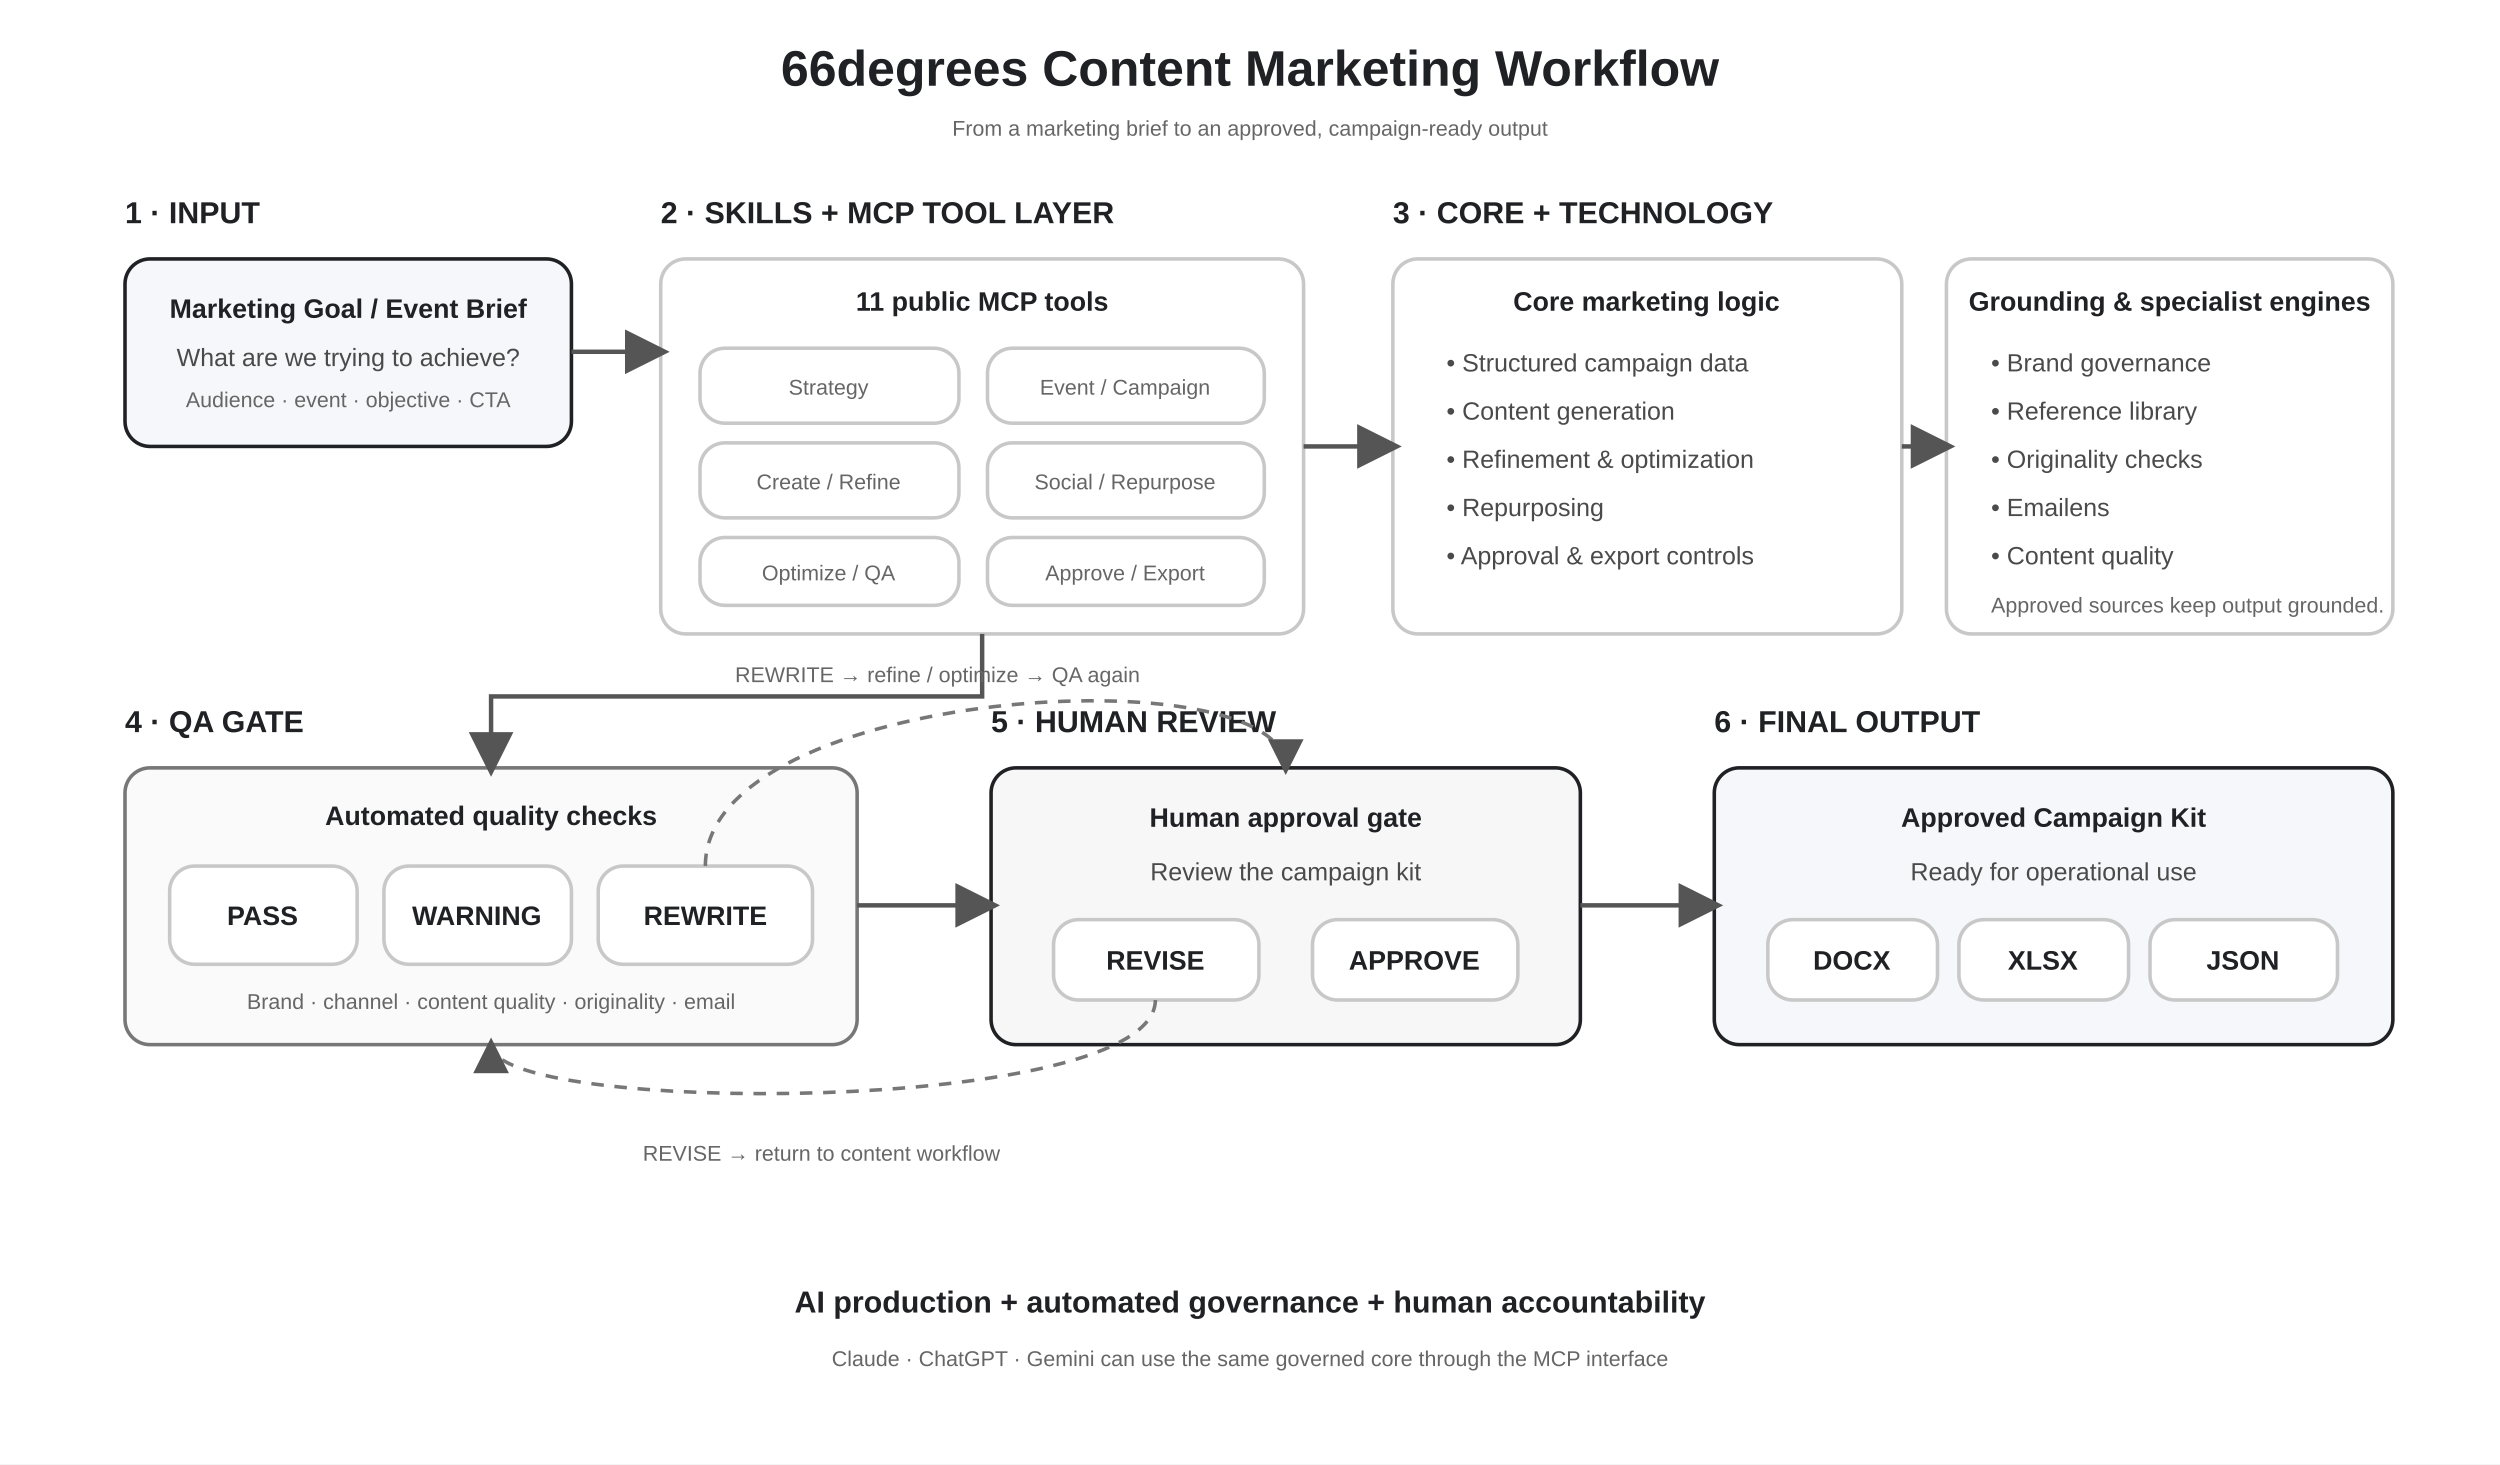
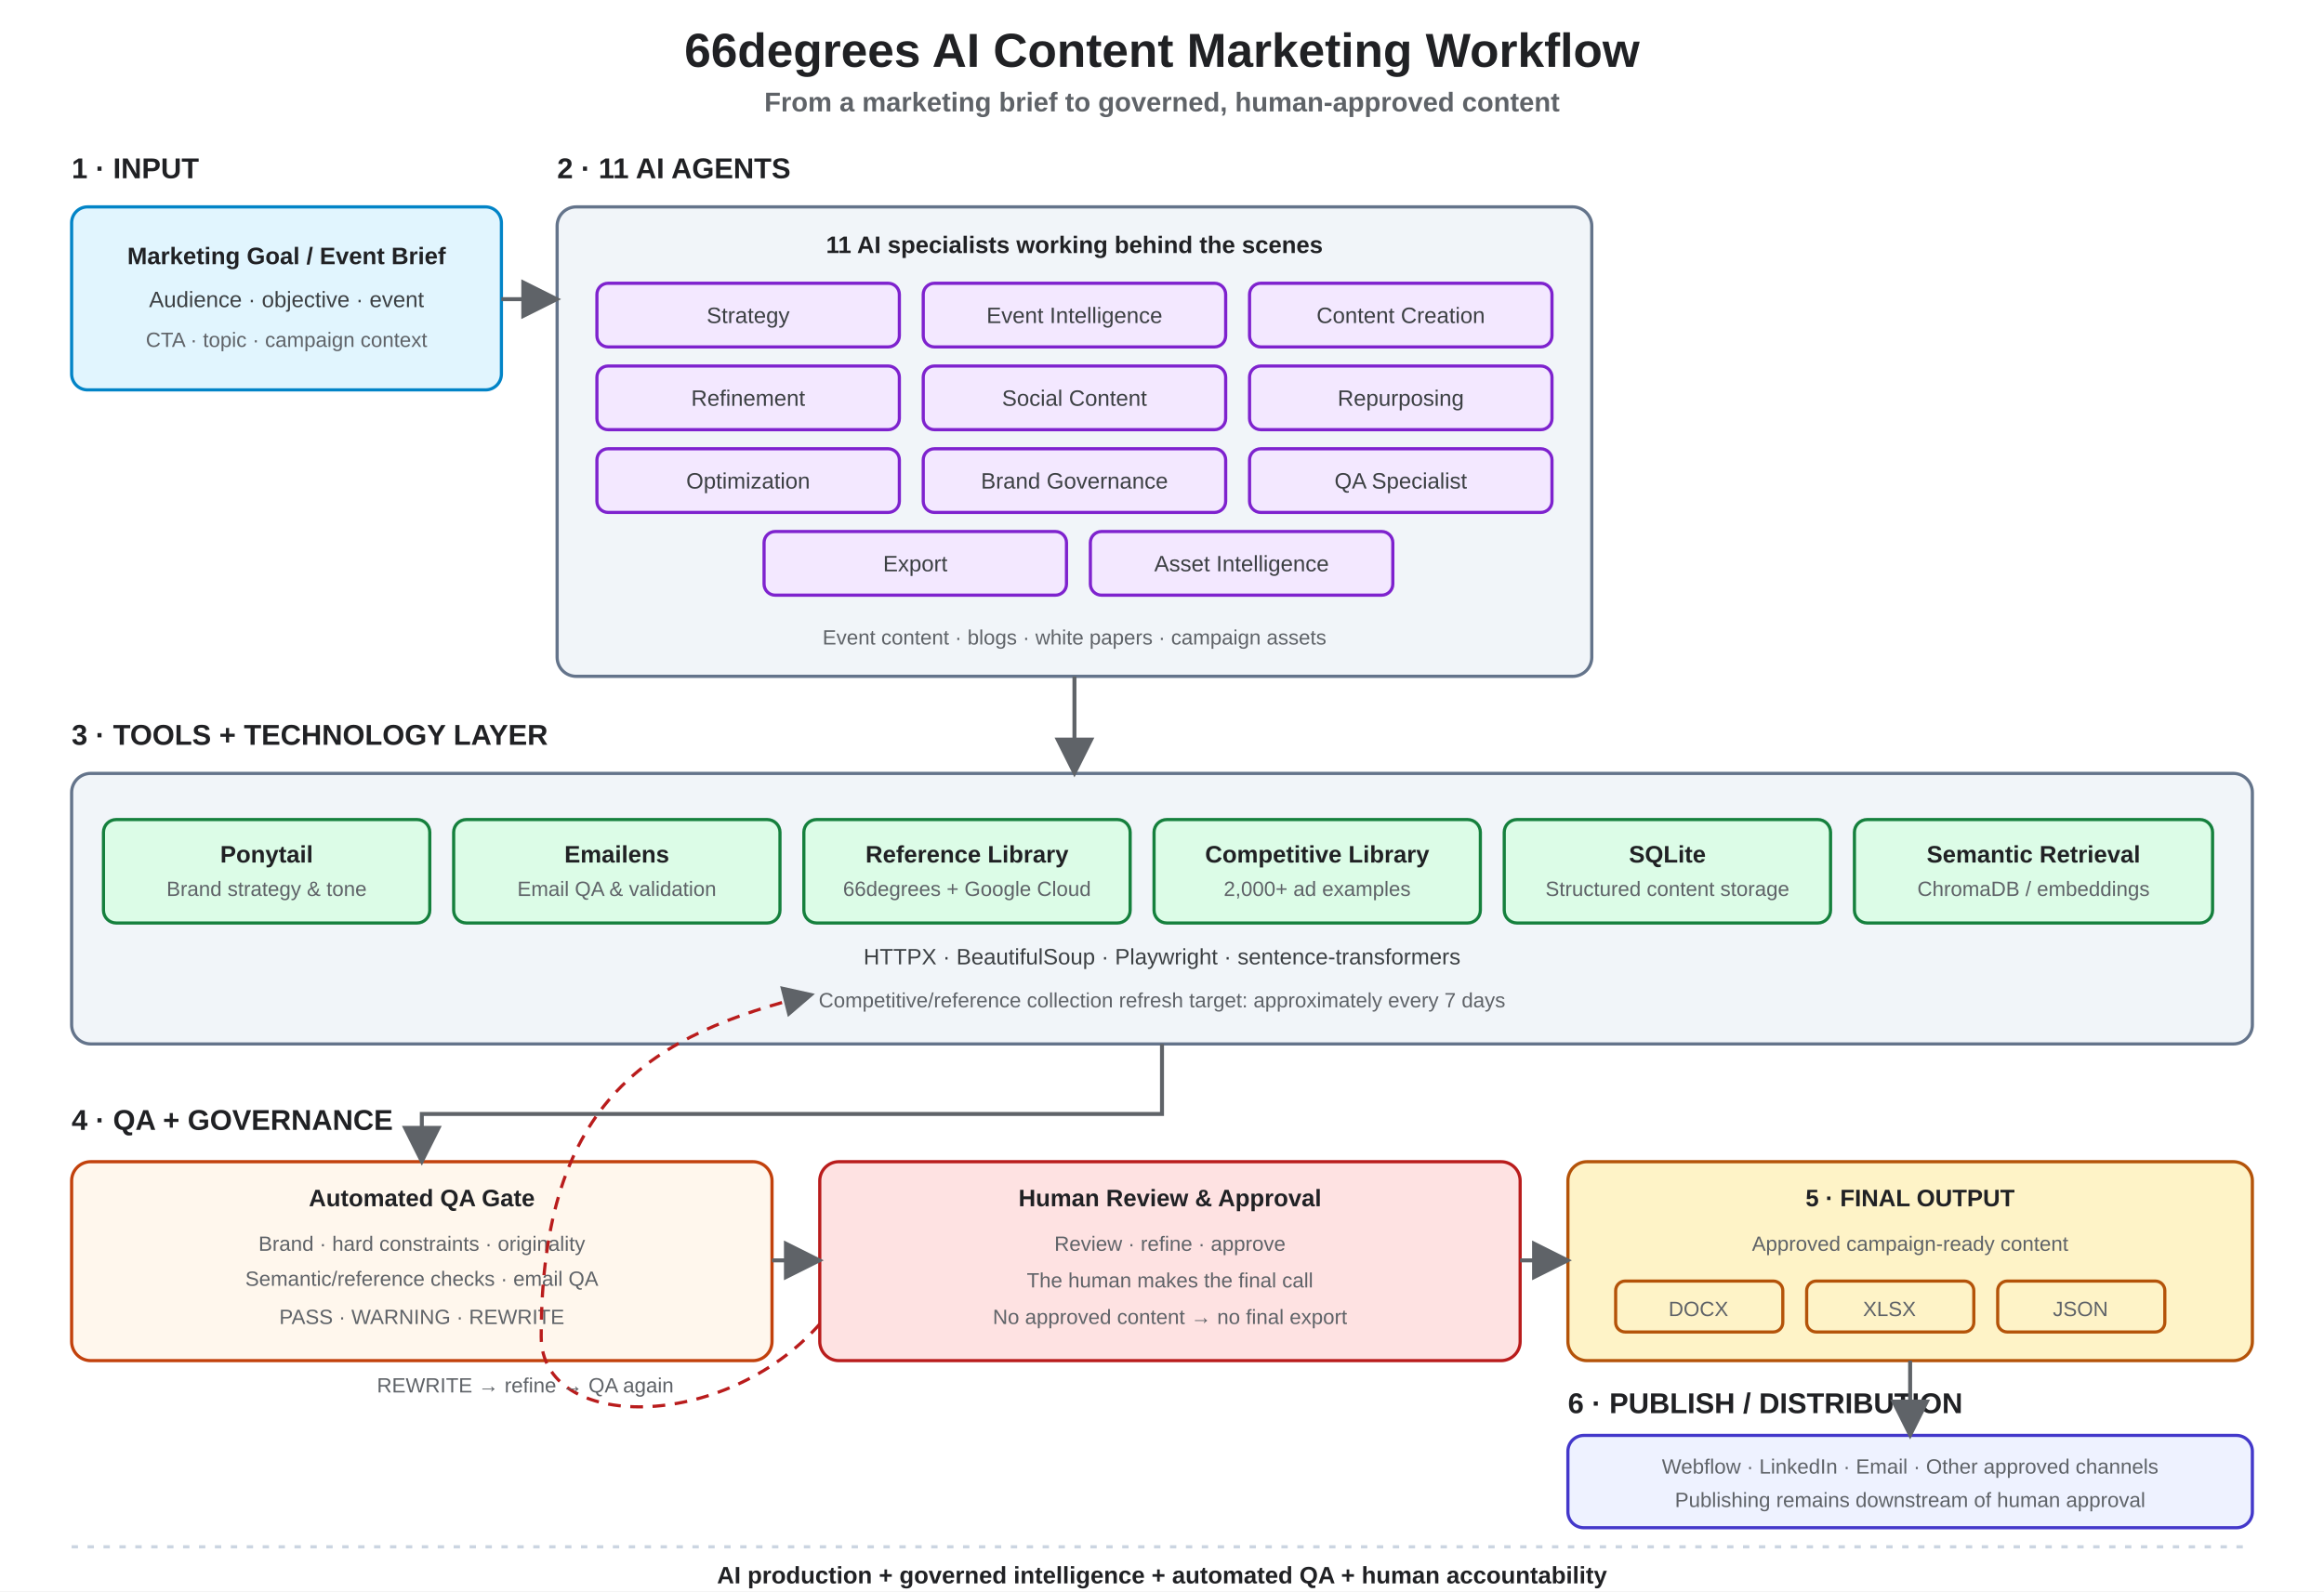
- <svg xmlns="http://www.w3.org/2000/svg" width="1400" height="820" viewBox="0 0 1400 820">
+ <svg xmlns="http://www.w3.org/2000/svg" width="1460" height="1000" viewBox="0 0 1460 1000">
  <defs>
    <style>
-       .title { font: 700 28px Arial, sans-serif; fill: #202124; }
-       .section { font: 700 17px Arial, sans-serif; fill: #202124; }
-       .label { font: 700 15px Arial, sans-serif; fill: #202124; }
-       .text { font: 14px Arial, sans-serif; fill: #4a4a4a; }
-       .small { font: 12px Arial, sans-serif; fill: #666; }
-       .box { fill: #fff; stroke: #c8c8c8; stroke-width: 2; rx: 14; }
-       .primary { fill: #f5f7fa; stroke: #202124; stroke-width: 2; rx: 14; }
-       .qa { fill: #fafafa; stroke: #777; stroke-width: 2; rx: 14; }
-       .human { fill: #f7f7f7; stroke: #202124; stroke-width: 2; rx: 14; }
-       .output { fill: #f5f7fa; stroke: #202124; stroke-width: 2; rx: 14; }
-       .arrow { stroke: #555; stroke-width: 2.5; fill: none; marker-end: url(#arrow); }
-       .loop { stroke: #777; stroke-width: 2; fill: none; stroke-dasharray: 7 6; marker-end: url(#arrow); }
-     </style>
-     <marker id="arrow" markerWidth="10" markerHeight="10" refX="8" refY="5" orient="auto">
-       <path d="M0,0 L10,5 L0,10 Z" fill="#555" />
+ .title{font:700 30px Arial,sans-serif;fill:#202124}.subtitle{font:600 17px Arial,sans-serif;fill:#5f6368}
+ .section{font:700 18px Arial,sans-serif;fill:#202124}.label{font:700 15px Arial,sans-serif;fill:#202124}
+ .text{font:14px Arial,sans-serif;fill:#3c4043}.small{font:13px Arial,sans-serif;fill:#5f6368}
+ .agent{fill:#f3e8ff;stroke:#7e22ce;stroke-width:2}.tool{fill:#dcfce7;stroke:#15803d;stroke-width:2}
+ .qa{fill:#fff7ed;stroke:#c2410c;stroke-width:2}.human{fill:#fee2e2;stroke:#b91c1c;stroke-width:2}
+ .output{fill:#fef3c7;stroke:#b45309;stroke-width:2}.input{fill:#e1f5fe;stroke:#0284c7;stroke-width:2}
+ .core{fill:#f1f5f9;stroke:#64748b;stroke-width:2}.publish{fill:#eef2ff;stroke:#4338ca;stroke-width:2}
+ .arrow{fill:none;stroke:#5f6368;stroke-width:2.5;marker-end:url(#arrow)}
+ .loop{fill:none;stroke:#b91c1c;stroke-width:2;stroke-dasharray:8 6;marker-end:url(#arrow)}
+ </style>
+     <marker id="arrow" markerWidth="10" markerHeight="10" refX="9" refY="5" orient="auto">
+       <path d="M0,0 L10,5 L0,10 Z" fill="#5f6368" />
    </marker>
  </defs>
-   <rect width="1400" height="820" fill="#ffffff" />
-   <text x="700" y="48" text-anchor="middle" class="title">66degrees Content Marketing Workflow</text>
-   <text x="700" y="76" text-anchor="middle" class="small">From a marketing brief to an approved, campaign-ready output</text>
-   <text x="70" y="125" class="section">1 · INPUT</text>
-   <rect x="70" y="145" width="250" height="105" class="primary" />
-   <text x="195" y="178" text-anchor="middle" class="label">Marketing Goal / Event Brief</text>
-   <text x="195" y="205" text-anchor="middle" class="text">What are we trying to achieve?</text>
-   <text x="195" y="228" text-anchor="middle" class="small">Audience · event · objective · CTA</text>
-   <text x="370" y="125" class="section">2 · SKILLS + MCP TOOL LAYER</text>
-   <rect x="370" y="145" width="360" height="210" class="box" />
-   <text x="550" y="174" text-anchor="middle" class="label">11 public MCP tools</text>
-   <rect x="392" y="195" width="145" height="42" class="box" />
-   <text x="464" y="221" text-anchor="middle" class="small">Strategy</text>
-   <rect x="553" y="195" width="155" height="42" class="box" />
-   <text x="630" y="221" text-anchor="middle" class="small">Event / Campaign</text>
-   <rect x="392" y="248" width="145" height="42" class="box" />
-   <text x="464" y="274" text-anchor="middle" class="small">Create / Refine</text>
-   <rect x="553" y="248" width="155" height="42" class="box" />
-   <text x="630" y="274" text-anchor="middle" class="small">Social / Repurpose</text>
-   <rect x="392" y="301" width="145" height="38" class="box" />
-   <text x="464" y="325" text-anchor="middle" class="small">Optimize / QA</text>
-   <rect x="553" y="301" width="155" height="38" class="box" />
-   <text x="630" y="325" text-anchor="middle" class="small">Approve / Export</text>
-   <text x="780" y="125" class="section">3 · CORE + TECHNOLOGY</text>
-   <rect x="780" y="145" width="285" height="210" class="box" />
-   <text x="922" y="174" text-anchor="middle" class="label">Core marketing logic</text>
-   <text x="810" y="208" class="text">• Structured campaign data</text>
-   <text x="810" y="235" class="text">• Content generation</text>
-   <text x="810" y="262" class="text">• Refinement &amp; optimization</text>
-   <text x="810" y="289" class="text">• Repurposing</text>
-   <text x="810" y="316" class="text">• Approval &amp; export controls</text>
-   <rect x="1090" y="145" width="250" height="210" class="box" />
-   <text x="1215" y="174" text-anchor="middle" class="label">Grounding &amp; specialist engines</text>
-   <text x="1115" y="208" class="text">• Brand governance</text>
-   <text x="1115" y="235" class="text">• Reference library</text>
-   <text x="1115" y="262" class="text">• Originality checks</text>
-   <text x="1115" y="289" class="text">• Emailens</text>
-   <text x="1115" y="316" class="text">• Content quality</text>
-   <text x="1115" y="343" class="small">Approved sources keep output grounded.</text>
-   <path d="M320 197 L370 197" class="arrow" />
-   <path d="M730 250 L780 250" class="arrow" />
-   <path d="M1065 250 L1090 250" class="arrow" />
-   <text x="70" y="410" class="section">4 · QA GATE</text>
-   <rect x="70" y="430" width="410" height="155" class="qa" />
-   <text x="275" y="462" text-anchor="middle" class="label">Automated quality checks</text>
-   <rect x="95" y="485" width="105" height="55" class="box" />
-   <text x="147" y="518" text-anchor="middle" class="label">PASS</text>
-   <rect x="215" y="485" width="105" height="55" class="box" />
-   <text x="267" y="518" text-anchor="middle" class="label">WARNING</text>
-   <rect x="335" y="485" width="120" height="55" class="box" />
-   <text x="395" y="518" text-anchor="middle" class="label">REWRITE</text>
-   <text x="275" y="565" text-anchor="middle" class="small">Brand · channel · content quality · originality · email</text>
-   <text x="555" y="410" class="section">5 · HUMAN REVIEW</text>
-   <rect x="555" y="430" width="330" height="155" class="human" />
-   <text x="720" y="463" text-anchor="middle" class="label">Human approval gate</text>
-   <text x="720" y="493" text-anchor="middle" class="text">Review the campaign kit</text>
-   <rect x="590" y="515" width="115" height="45" class="box" />
-   <text x="647" y="543" text-anchor="middle" class="label">REVISE</text>
-   <rect x="735" y="515" width="115" height="45" class="box" />
-   <text x="792" y="543" text-anchor="middle" class="label">APPROVE</text>
-   <text x="960" y="410" class="section">6 · FINAL OUTPUT</text>
-   <rect x="960" y="430" width="380" height="155" class="output" />
-   <text x="1150" y="463" text-anchor="middle" class="label">Approved Campaign Kit</text>
-   <text x="1150" y="493" text-anchor="middle" class="text">Ready for operational use</text>
-   <rect x="990" y="515" width="95" height="45" class="box" />
-   <text x="1037" y="543" text-anchor="middle" class="label">DOCX</text>
-   <rect x="1097" y="515" width="95" height="45" class="box" />
-   <text x="1144" y="543" text-anchor="middle" class="label">XLSX</text>
-   <rect x="1204" y="515" width="105" height="45" class="box" />
-   <text x="1256" y="543" text-anchor="middle" class="label">JSON</text>
-   <path d="M550 355 L550 390 L275 390 L275 430" class="arrow" />
-   <path d="M480 507 L555 507" class="arrow" />
-   <path d="M885 507 L960 507" class="arrow" />
-   <path d="M395 485 C395 385 720 365 720 430" class="loop" />
-   <text x="525" y="382" text-anchor="middle" class="small">REWRITE → refine / optimize → QA again</text>
-   <path d="M647 560 C647 625 275 625 275 585" class="loop" />
-   <text x="460" y="650" text-anchor="middle" class="small">REVISE → return to content workflow</text>
-   <text x="700" y="735" text-anchor="middle" class="section">AI production + automated governance + human accountability</text>
-   <text x="700" y="765" text-anchor="middle" class="small">Claude · ChatGPT · Gemini can use the same governed core through the MCP interface</text>
+   <rect width="1460" height="1000" fill="#fff" />
+   <text x="730" y="42" text-anchor="middle" class="title">66degrees AI Content Marketing Workflow</text>
+   <text x="730" y="70" text-anchor="middle" class="subtitle">From a marketing brief to governed, human-approved content</text>
+   <text x="45" y="112" class="section">1 · INPUT</text>
+   <rect x="45" y="130" width="270" height="115" rx="10" class="input" />
+   <text x="180" y="166" text-anchor="middle" class="label">Marketing Goal / Event Brief</text>
+   <text x="180" y="193" text-anchor="middle" class="text">Audience · objective · event</text>
+   <text x="180" y="218" text-anchor="middle" class="small">CTA · topic · campaign context</text>
+   <text x="350" y="112" class="section">2 · 11 AI AGENTS</text>
+   <rect x="350" y="130" width="650" height="295" rx="12" class="core" />
+   <text x="675" y="159" text-anchor="middle" class="label">11 AI specialists working behind the scenes</text>
+   <rect x="375" y="178" width="190" height="40" rx="7" class="agent" />
+   <text x="470" y="203" text-anchor="middle" class="text">Strategy</text>
+   <rect x="580" y="178" width="190" height="40" rx="7" class="agent" />
+   <text x="675" y="203" text-anchor="middle" class="text">Event Intelligence</text>
+   <rect x="785" y="178" width="190" height="40" rx="7" class="agent" />
+   <text x="880" y="203" text-anchor="middle" class="text">Content Creation</text>
+   <rect x="375" y="230" width="190" height="40" rx="7" class="agent" />
+   <text x="470" y="255" text-anchor="middle" class="text">Refinement</text>
+   <rect x="580" y="230" width="190" height="40" rx="7" class="agent" />
+   <text x="675" y="255" text-anchor="middle" class="text">Social Content</text>
+   <rect x="785" y="230" width="190" height="40" rx="7" class="agent" />
+   <text x="880" y="255" text-anchor="middle" class="text">Repurposing</text>
+   <rect x="375" y="282" width="190" height="40" rx="7" class="agent" />
+   <text x="470" y="307" text-anchor="middle" class="text">Optimization</text>
+   <rect x="580" y="282" width="190" height="40" rx="7" class="agent" />
+   <text x="675" y="307" text-anchor="middle" class="text">Brand Governance</text>
+   <rect x="785" y="282" width="190" height="40" rx="7" class="agent" />
+   <text x="880" y="307" text-anchor="middle" class="text">QA Specialist</text>
+   <rect x="480" y="334" width="190" height="40" rx="7" class="agent" />
+   <text x="575" y="359" text-anchor="middle" class="text">Export</text>
+   <rect x="685" y="334" width="190" height="40" rx="7" class="agent" />
+   <text x="780" y="359" text-anchor="middle" class="text">Asset Intelligence</text>
+   <text x="675" y="405" text-anchor="middle" class="small">Event content · blogs · white papers · campaign assets</text>
+   <text x="45" y="468" class="section">3 · TOOLS + TECHNOLOGY LAYER</text>
+   <rect x="45" y="486" width="1370" height="170" rx="12" class="core" />
+   <rect x="65" y="515" width="205" height="65" rx="8" class="tool" />
+   <text x="167.5" y="542" text-anchor="middle" class="label">Ponytail</text>
+   <text x="167.5" y="563" text-anchor="middle" class="small">Brand strategy &amp; tone</text>
+   <rect x="285" y="515" width="205" height="65" rx="8" class="tool" />
+   <text x="387.5" y="542" text-anchor="middle" class="label">Emailens</text>
+   <text x="387.5" y="563" text-anchor="middle" class="small">Email QA &amp; validation</text>
+   <rect x="505" y="515" width="205" height="65" rx="8" class="tool" />
+   <text x="607.5" y="542" text-anchor="middle" class="label">Reference Library</text>
+   <text x="607.5" y="563" text-anchor="middle" class="small">66degrees + Google Cloud</text>
+   <rect x="725" y="515" width="205" height="65" rx="8" class="tool" />
+   <text x="827.5" y="542" text-anchor="middle" class="label">Competitive Library</text>
+   <text x="827.5" y="563" text-anchor="middle" class="small">2,000+ ad examples</text>
+   <rect x="945" y="515" width="205" height="65" rx="8" class="tool" />
+   <text x="1047.5" y="542" text-anchor="middle" class="label">SQLite</text>
+   <text x="1047.5" y="563" text-anchor="middle" class="small">Structured content storage</text>
+   <rect x="1165" y="515" width="225" height="65" rx="8" class="tool" />
+   <text x="1277.5" y="542" text-anchor="middle" class="label">Semantic Retrieval</text>
+   <text x="1277.5" y="563" text-anchor="middle" class="small">ChromaDB / embeddings</text>
+   <text x="730" y="606" text-anchor="middle" class="text">HTTPX · BeautifulSoup · Playwright · sentence-transformers</text>
+   <text x="730" y="633" text-anchor="middle" class="small">Competitive/reference collection refresh target: approximately every 7 days</text>
+   <text x="45" y="710" class="section">4 · QA + GOVERNANCE</text>
+   <rect x="45" y="730" width="440" height="125" rx="12" class="qa" />
+   <text x="265" y="758" text-anchor="middle" class="label">Automated QA Gate</text>
+   <text x="265" y="786" text-anchor="middle" class="small">Brand · hard constraints · originality</text>
+   <text x="265" y="808" text-anchor="middle" class="small">Semantic/reference checks · email QA</text>
+   <text x="265" y="832" text-anchor="middle" class="small">PASS · WARNING · REWRITE</text>
+   <rect x="515" y="730" width="440" height="125" rx="12" class="human" />
+   <text x="735" y="758" text-anchor="middle" class="label">Human Review &amp; Approval</text>
+   <text x="735" y="786" text-anchor="middle" class="small">Review · refine · approve</text>
+   <text x="735" y="809" text-anchor="middle" class="small">The human makes the final call</text>
+   <text x="735" y="832" text-anchor="middle" class="small">No approved content → no final export</text>
+   <rect x="985" y="730" width="430" height="125" rx="12" class="output" />
+   <text x="1200" y="758" text-anchor="middle" class="label">5 · FINAL OUTPUT</text>
+   <text x="1200" y="786" text-anchor="middle" class="small">Approved campaign-ready content</text>
+   <rect x="1015" y="805" width="105" height="32" rx="6" class="output" />
+   <rect x="1135" y="805" width="105" height="32" rx="6" class="output" />
+   <rect x="1255" y="805" width="105" height="32" rx="6" class="output" />
+   <text x="1067" y="827" text-anchor="middle" class="small">DOCX</text>
+   <text x="1187" y="827" text-anchor="middle" class="small">XLSX</text>
+   <text x="1307" y="827" text-anchor="middle" class="small">JSON</text>
+   <text x="985" y="888" class="section">6 · PUBLISH / DISTRIBUTION</text>
+   <rect x="985" y="902" width="430" height="58" rx="10" class="publish" />
+   <text x="1200" y="926" text-anchor="middle" class="small">Webflow · LinkedIn · Email · Other approved channels</text>
+   <text x="1200" y="947" text-anchor="middle" class="small">Publishing remains downstream of human approval</text>
+   <path d="M315 188 L350 188" class="arrow" />
+   <path d="M675 425 L675 486" class="arrow" />
+   <path d="M730 656 L730 700 L265 700 L265 730" class="arrow" />
+   <path d="M485 792 L515 792" class="arrow" />
+   <path d="M955 792 L985 792" class="arrow" />
+   <path d="M1200 855 L1200 902" class="arrow" />
+   <path d="M515 832 C455 900 340 900 340 840 C340 690 410 650 510 625" class="loop" />
+   <text x="330" y="875" text-anchor="middle" class="small">REWRITE → refine → QA again</text>
+   <line x1="45" y1="972" x2="1415" y2="972" stroke="#cbd5e1" stroke-width="2" stroke-dasharray="4 6" />
+   <text x="730" y="995" text-anchor="middle" class="label">AI production + governed intelligence + automated QA + human accountability</text>
</svg>
